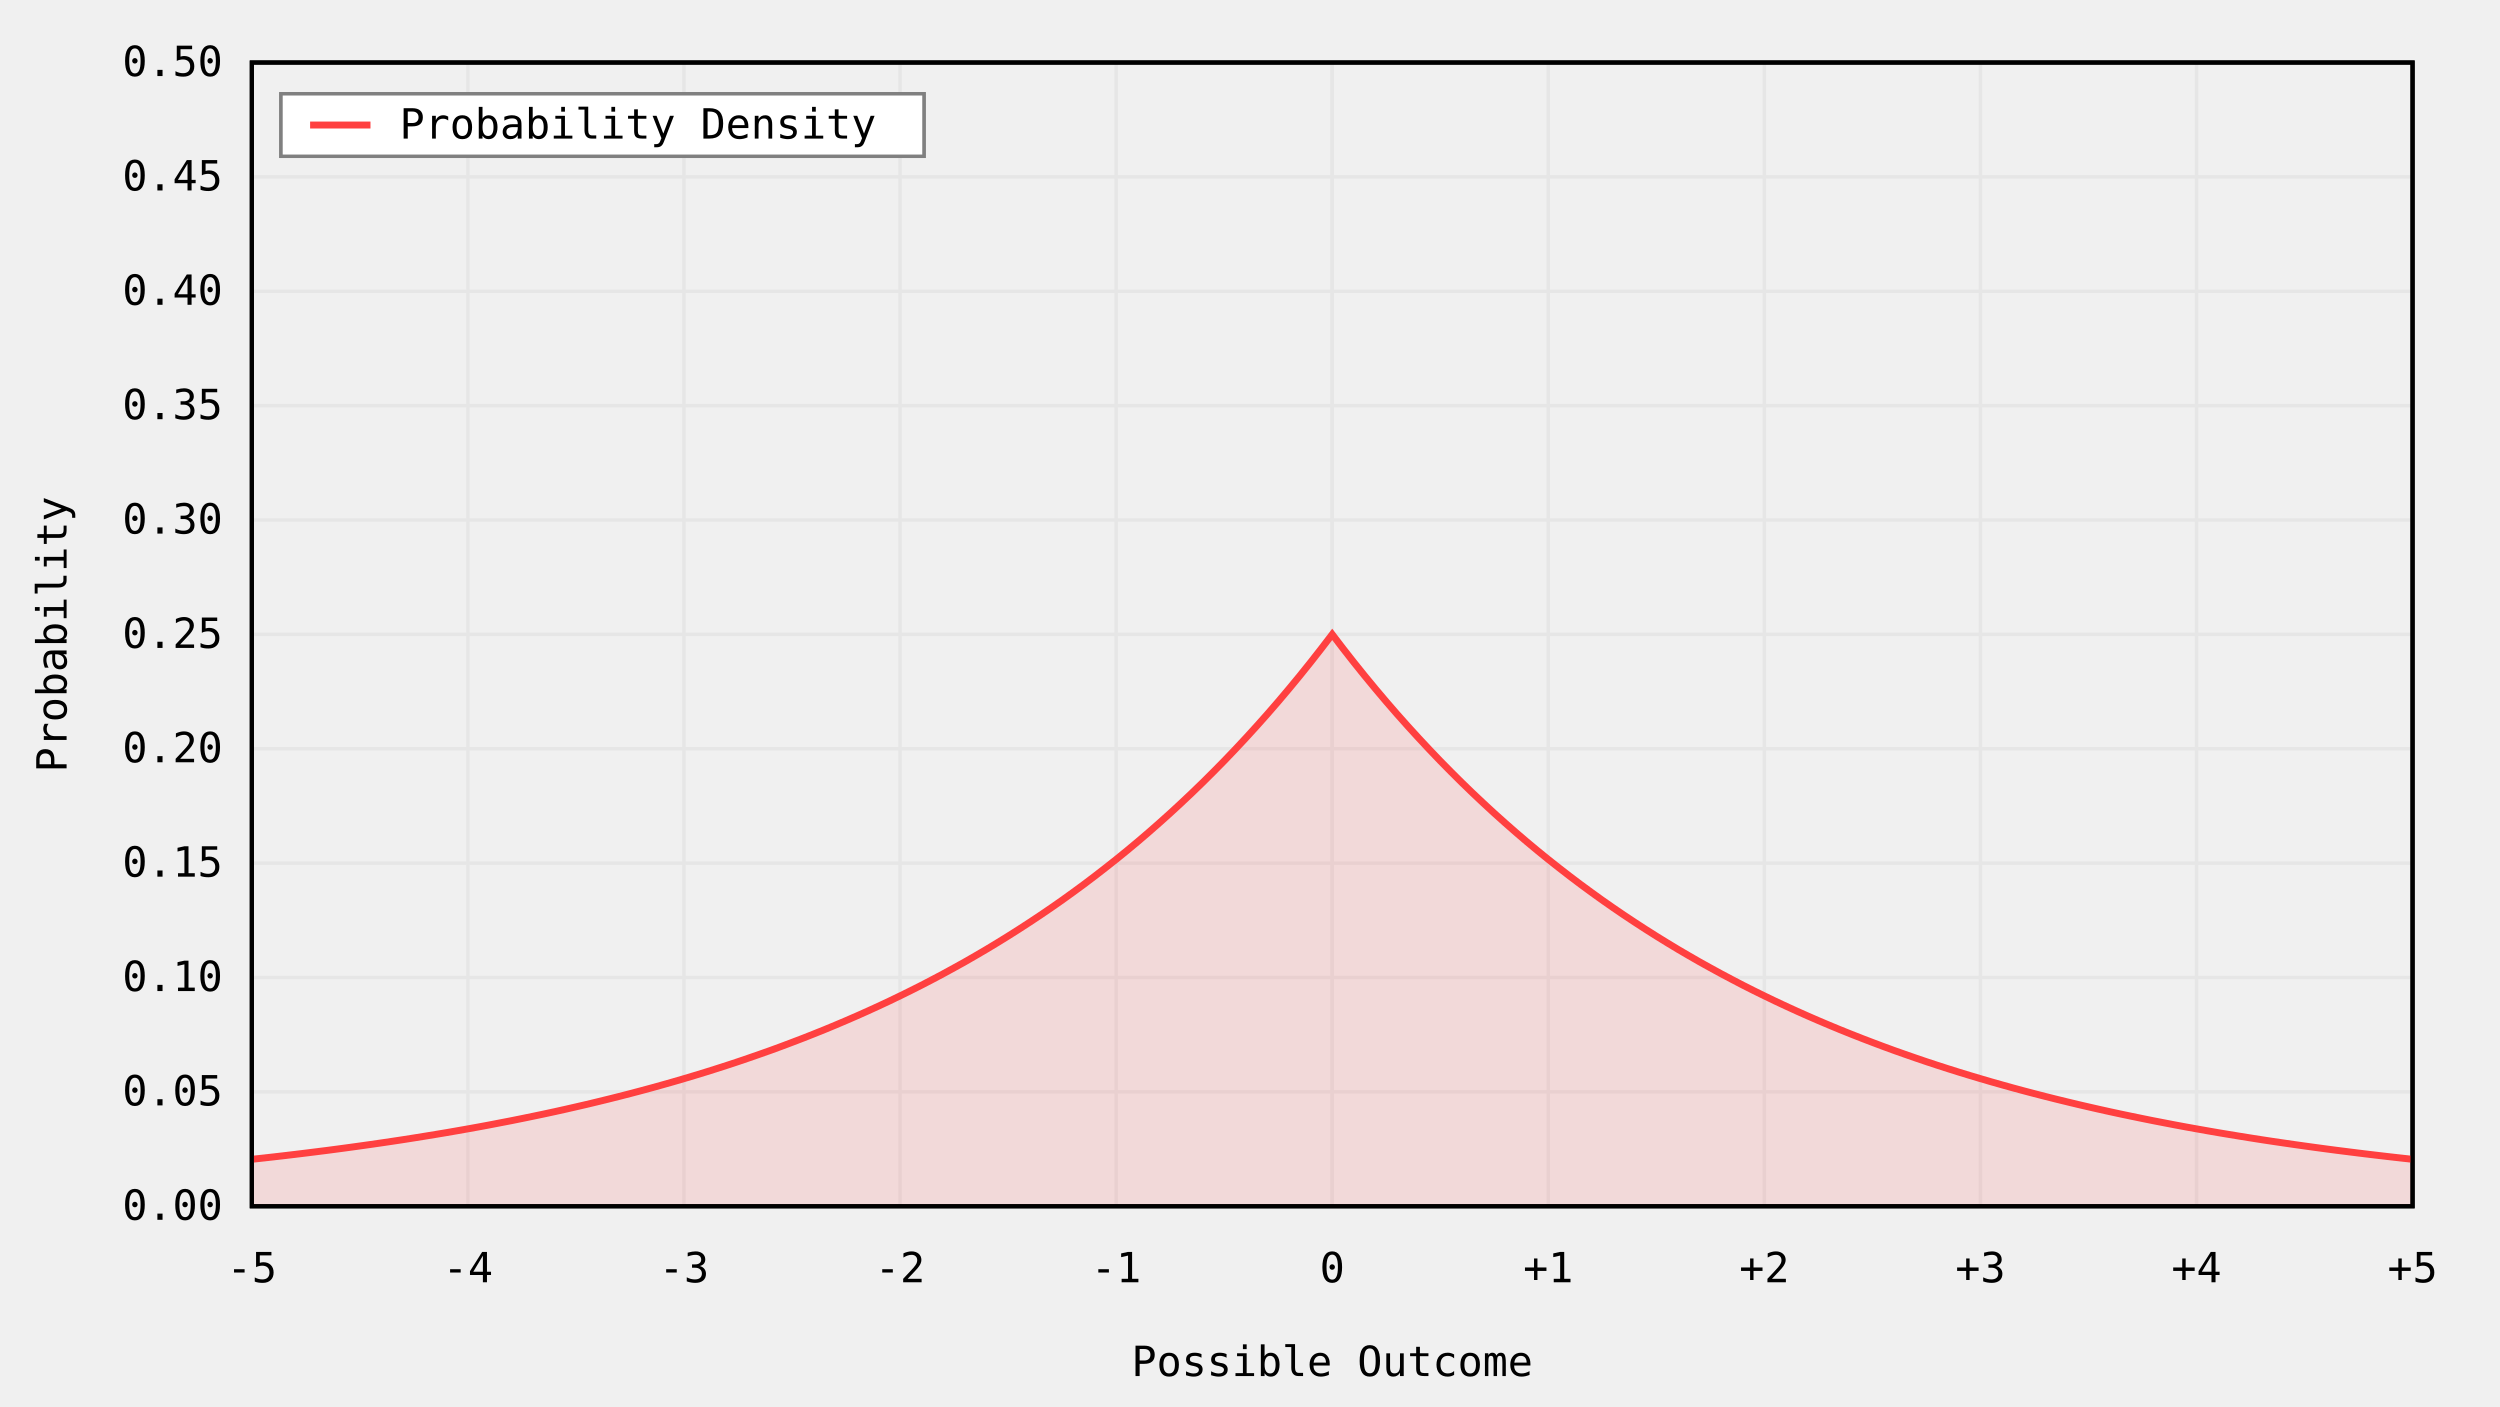
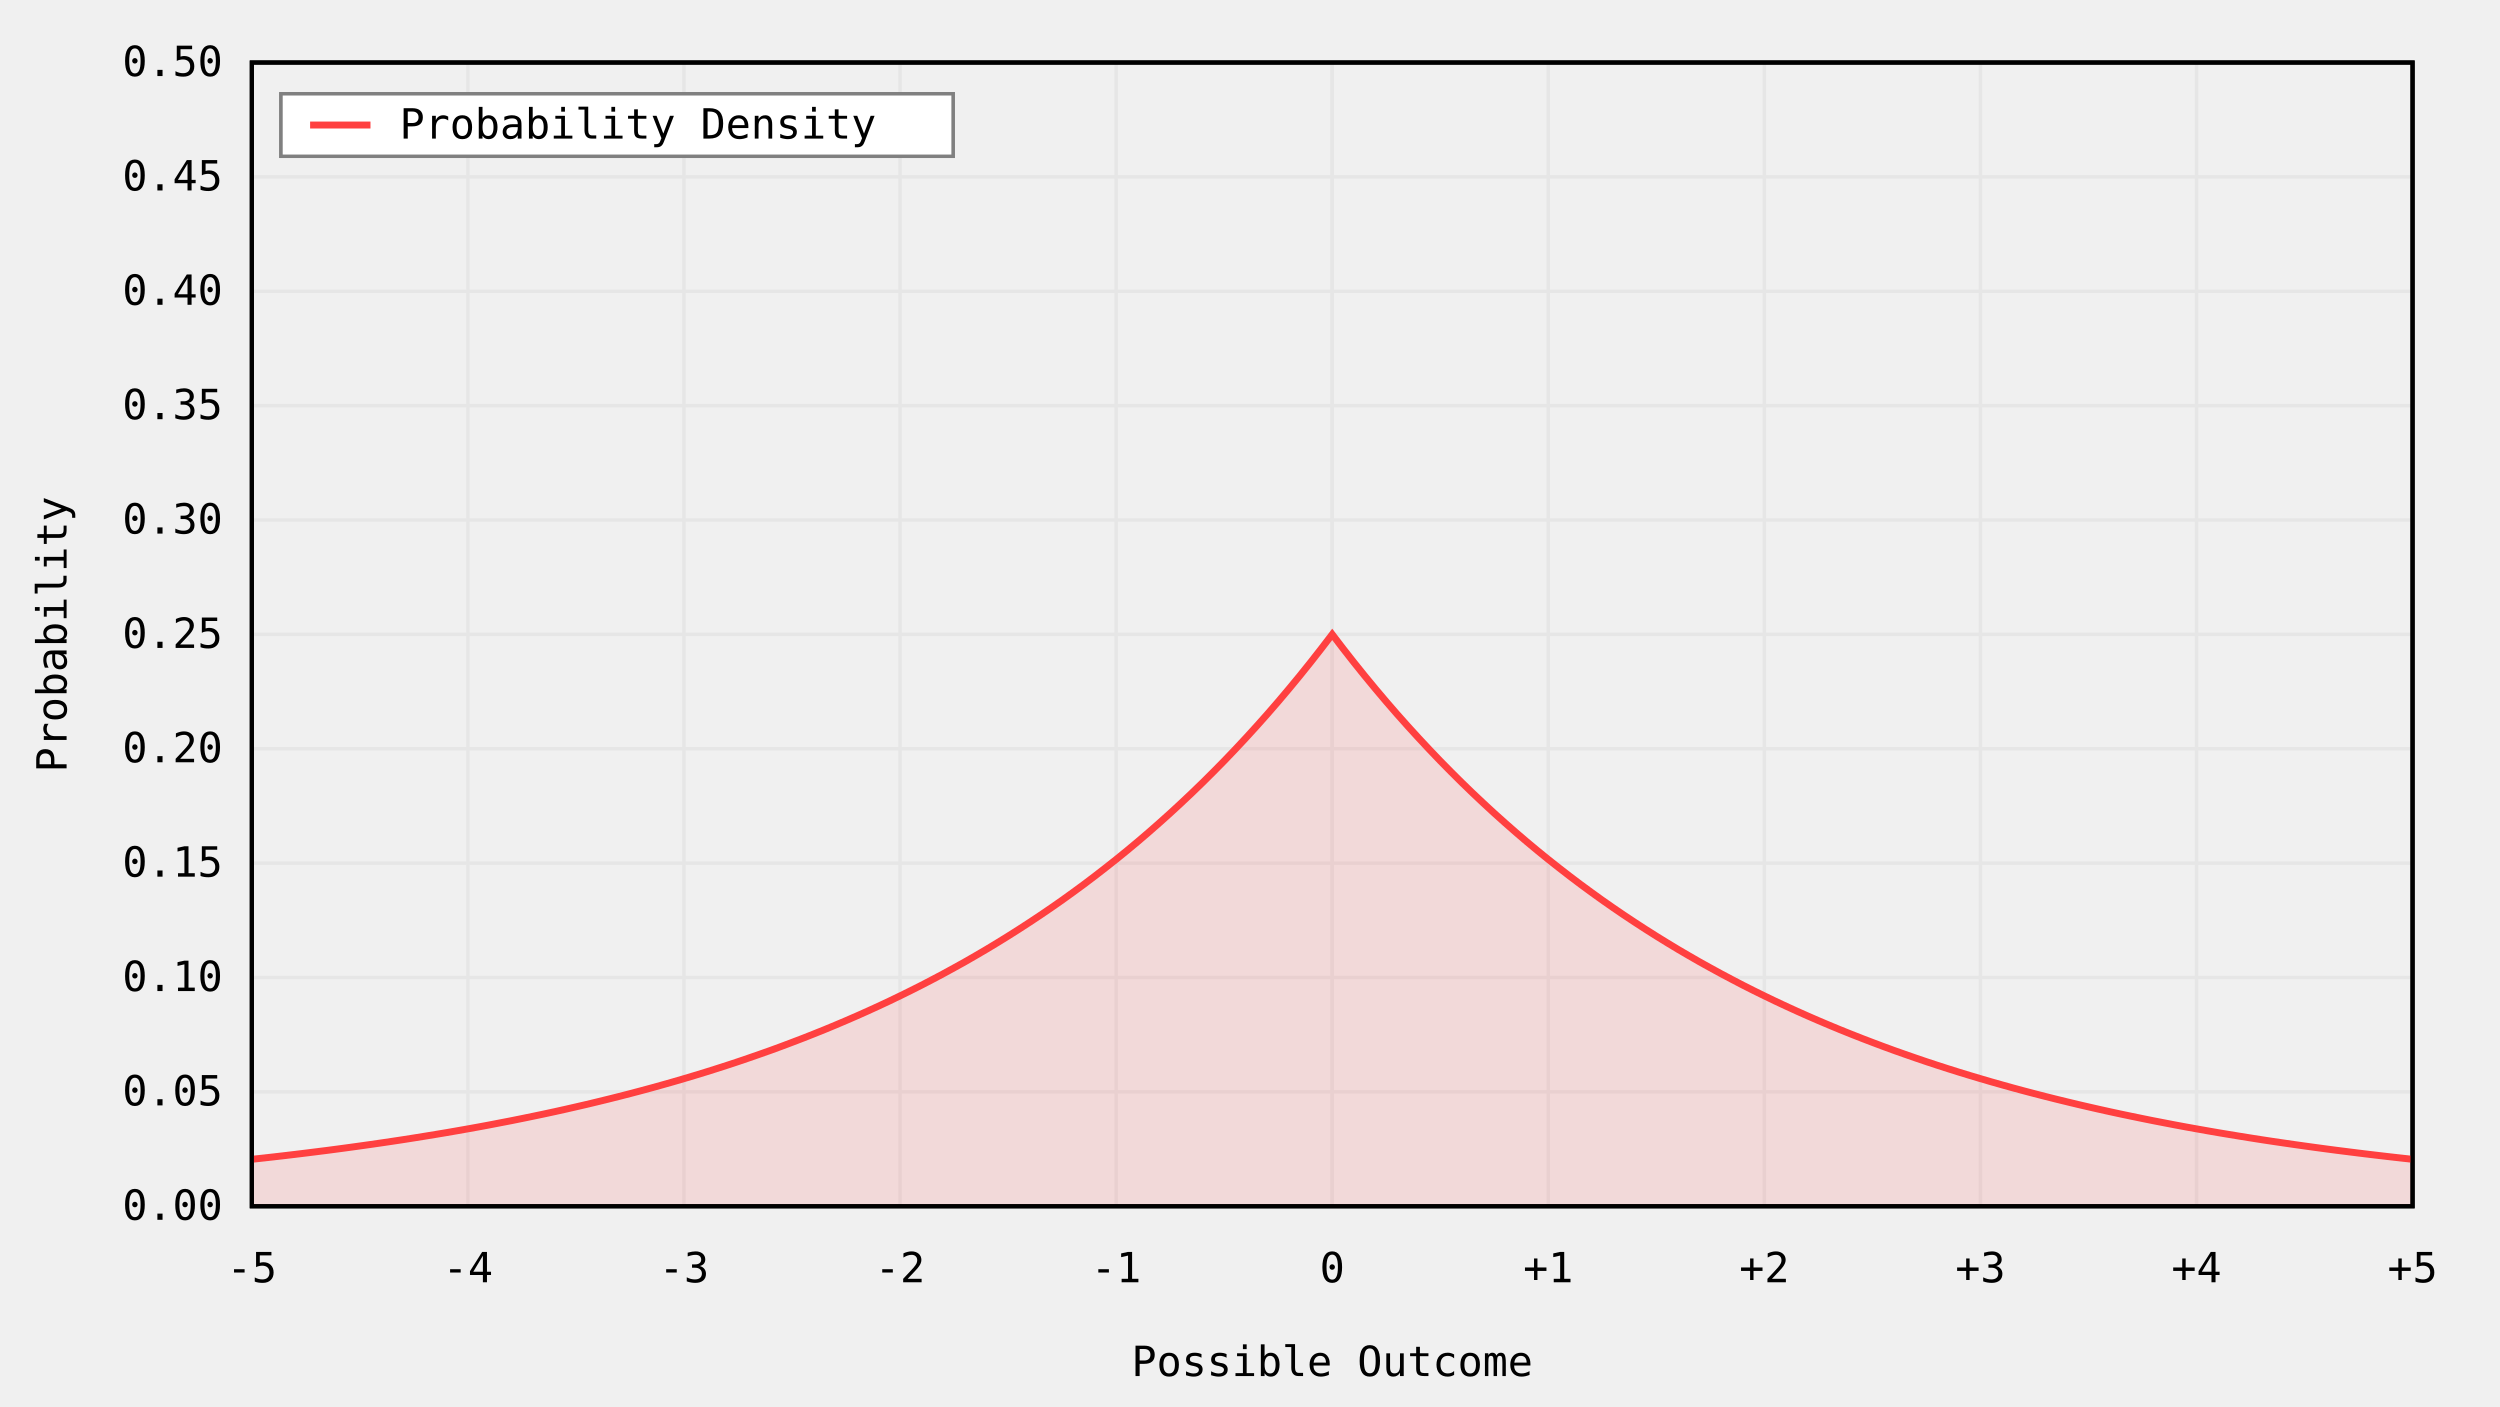
<svg xmlns="http://www.w3.org/2000/svg" xmlns:xlink="http://www.w3.org/1999/xlink" width="720" height="405" viewBox="0 0 720 405">
  <g id="gnuplot_canvas">
    <rect x="0" y="0" width="720" height="405" fill="none" />
    <defs>
      <circle id="gpDot" r="0.5" stroke-width="0.5" stroke="currentColor" />
      <path id="gpPt0" stroke-width="0.222" stroke="currentColor" d="M-1,0 h2 M0,-1 v2" />
      <path id="gpPt1" stroke-width="0.222" stroke="currentColor" d="M-1,-1 L1,1 M1,-1 L-1,1" />
      <path id="gpPt2" stroke-width="0.222" stroke="currentColor" d="M-1,0 L1,0 M0,-1 L0,1 M-1,-1 L1,1 M-1,1 L1,-1" />
      <rect id="gpPt3" stroke-width="0.222" stroke="currentColor" x="-1" y="-1" width="2" height="2" />
      <rect id="gpPt4" stroke-width="0.222" stroke="currentColor" fill="currentColor" x="-1" y="-1" width="2" height="2" />
      <circle id="gpPt5" stroke-width="0.222" stroke="currentColor" cx="0" cy="0" r="1" />
      <use xlink:href="#gpPt5" id="gpPt6" fill="currentColor" stroke="none" />
      <path id="gpPt7" stroke-width="0.222" stroke="currentColor" d="M0,-1.33 L-1.33,0.67 L1.33,0.67 z" />
      <use xlink:href="#gpPt7" id="gpPt8" fill="currentColor" stroke="none" />
      <use xlink:href="#gpPt7" id="gpPt9" stroke="currentColor" transform="rotate(180)" />
      <use xlink:href="#gpPt9" id="gpPt10" fill="currentColor" stroke="none" />
      <use xlink:href="#gpPt3" id="gpPt11" stroke="currentColor" transform="rotate(45)" />
      <use xlink:href="#gpPt11" id="gpPt12" fill="currentColor" stroke="none" />
      <path id="gpPt13" stroke-width="0.222" stroke="currentColor" d="M0,1.330 L1.265,0.411 L0.782,-1.067 L-0.782,-1.076 L-1.265,0.411 z" />
      <use xlink:href="#gpPt13" id="gpPt14" fill="currentColor" stroke="none" />
      <filter id="textbox" filterUnits="objectBoundingBox" x="0" y="0" height="1" width="1">
        <feFlood flood-color="white" flood-opacity="1" result="bgnd" />
        <feComposite in="SourceGraphic" in2="bgnd" operator="atop" />
      </filter>
      <filter id="greybox" filterUnits="objectBoundingBox" x="0" y="0" height="1" width="1">
        <feFlood flood-color="lightgrey" flood-opacity="1" result="grey" />
        <feComposite in="SourceGraphic" in2="grey" operator="atop" />
      </filter>
    </defs>
    <g fill="none" color="white" stroke="currentColor" stroke-width="1.00" stroke-linecap="butt" stroke-linejoin="miter">
</g>
    <g fill="none" color="white" stroke="currentColor" stroke-width="1.20" stroke-linecap="butt" stroke-linejoin="miter">
</g>
    <g fill="none" color="black" stroke="currentColor" stroke-width="1.20" stroke-linecap="butt" stroke-linejoin="miter">
</g>
    <g fill="none" color="black" stroke="black" stroke-width="1.00" stroke-linecap="butt" stroke-linejoin="miter">
</g>
    <g fill="none" color="black" stroke="currentColor" stroke-width="1.00" stroke-linecap="butt" stroke-linejoin="miter">
      <path stroke="rgb(230, 230, 230)" class="gridline" d="M72.53,347.40 L694.82,347.40  " />
    </g>
    <g fill="none" color="black" stroke="rgb(230, 230, 230)" stroke-width="1.20" stroke-linecap="butt" stroke-linejoin="miter">
</g>
    <g fill="none" color="black" stroke="currentColor" stroke-width="1.20" stroke-linecap="butt" stroke-linejoin="miter">
      <path stroke="black" d="M72.53,347.40 M694.82,347.40  " />
      <g transform="translate(64.14,351.30)" stroke="none" fill="black" font-family="monospace" font-size="12.00" text-anchor="end">
        <text>
          <tspan font-family="monospace">0.00</tspan>
        </text>
      </g>
    </g>
    <g fill="none" color="black" stroke="currentColor" stroke-width="1.20" stroke-linecap="butt" stroke-linejoin="miter">
</g>
    <g fill="none" color="black" stroke="black" stroke-width="1.00" stroke-linecap="butt" stroke-linejoin="miter">
</g>
    <g fill="none" color="black" stroke="currentColor" stroke-width="1.00" stroke-linecap="butt" stroke-linejoin="miter">
      <path stroke="rgb(230, 230, 230)" class="gridline" d="M72.53,314.46 L694.82,314.46  " />
    </g>
    <g fill="none" color="black" stroke="rgb(230, 230, 230)" stroke-width="1.20" stroke-linecap="butt" stroke-linejoin="miter">
</g>
    <g fill="none" color="black" stroke="currentColor" stroke-width="1.20" stroke-linecap="butt" stroke-linejoin="miter">
      <path stroke="black" d="M72.53,314.46 M694.82,314.46  " />
      <g transform="translate(64.14,318.36)" stroke="none" fill="black" font-family="monospace" font-size="12.00" text-anchor="end">
        <text>
          <tspan font-family="monospace">0.05</tspan>
        </text>
      </g>
    </g>
    <g fill="none" color="black" stroke="currentColor" stroke-width="1.20" stroke-linecap="butt" stroke-linejoin="miter">
</g>
    <g fill="none" color="black" stroke="black" stroke-width="1.00" stroke-linecap="butt" stroke-linejoin="miter">
</g>
    <g fill="none" color="black" stroke="currentColor" stroke-width="1.00" stroke-linecap="butt" stroke-linejoin="miter">
      <path stroke="rgb(230, 230, 230)" class="gridline" d="M72.53,281.52 L694.82,281.52  " />
    </g>
    <g fill="none" color="black" stroke="rgb(230, 230, 230)" stroke-width="1.20" stroke-linecap="butt" stroke-linejoin="miter">
</g>
    <g fill="none" color="black" stroke="currentColor" stroke-width="1.20" stroke-linecap="butt" stroke-linejoin="miter">
      <path stroke="black" d="M72.53,281.52 M694.82,281.52  " />
      <g transform="translate(64.14,285.42)" stroke="none" fill="black" font-family="monospace" font-size="12.00" text-anchor="end">
        <text>
          <tspan font-family="monospace">0.10</tspan>
        </text>
      </g>
    </g>
    <g fill="none" color="black" stroke="currentColor" stroke-width="1.20" stroke-linecap="butt" stroke-linejoin="miter">
</g>
    <g fill="none" color="black" stroke="black" stroke-width="1.00" stroke-linecap="butt" stroke-linejoin="miter">
</g>
    <g fill="none" color="black" stroke="currentColor" stroke-width="1.00" stroke-linecap="butt" stroke-linejoin="miter">
      <path stroke="rgb(230, 230, 230)" class="gridline" d="M72.53,248.58 L694.82,248.58  " />
    </g>
    <g fill="none" color="black" stroke="rgb(230, 230, 230)" stroke-width="1.20" stroke-linecap="butt" stroke-linejoin="miter">
</g>
    <g fill="none" color="black" stroke="currentColor" stroke-width="1.20" stroke-linecap="butt" stroke-linejoin="miter">
      <path stroke="black" d="M72.53,248.58 M694.82,248.58  " />
      <g transform="translate(64.14,252.48)" stroke="none" fill="black" font-family="monospace" font-size="12.00" text-anchor="end">
        <text>
          <tspan font-family="monospace">0.15</tspan>
        </text>
      </g>
    </g>
    <g fill="none" color="black" stroke="currentColor" stroke-width="1.20" stroke-linecap="butt" stroke-linejoin="miter">
</g>
    <g fill="none" color="black" stroke="black" stroke-width="1.00" stroke-linecap="butt" stroke-linejoin="miter">
</g>
    <g fill="none" color="black" stroke="currentColor" stroke-width="1.00" stroke-linecap="butt" stroke-linejoin="miter">
      <path stroke="rgb(230, 230, 230)" class="gridline" d="M72.53,215.64 L694.82,215.64  " />
    </g>
    <g fill="none" color="black" stroke="rgb(230, 230, 230)" stroke-width="1.20" stroke-linecap="butt" stroke-linejoin="miter">
</g>
    <g fill="none" color="black" stroke="currentColor" stroke-width="1.20" stroke-linecap="butt" stroke-linejoin="miter">
      <path stroke="black" d="M72.53,215.64 M694.82,215.64  " />
      <g transform="translate(64.14,219.54)" stroke="none" fill="black" font-family="monospace" font-size="12.00" text-anchor="end">
        <text>
          <tspan font-family="monospace">0.20</tspan>
        </text>
      </g>
    </g>
    <g fill="none" color="black" stroke="currentColor" stroke-width="1.20" stroke-linecap="butt" stroke-linejoin="miter">
</g>
    <g fill="none" color="black" stroke="black" stroke-width="1.00" stroke-linecap="butt" stroke-linejoin="miter">
</g>
    <g fill="none" color="black" stroke="currentColor" stroke-width="1.00" stroke-linecap="butt" stroke-linejoin="miter">
      <path stroke="rgb(230, 230, 230)" class="gridline" d="M72.53,182.70 L694.82,182.70  " />
    </g>
    <g fill="none" color="black" stroke="rgb(230, 230, 230)" stroke-width="1.20" stroke-linecap="butt" stroke-linejoin="miter">
</g>
    <g fill="none" color="black" stroke="currentColor" stroke-width="1.20" stroke-linecap="butt" stroke-linejoin="miter">
      <path stroke="black" d="M72.53,182.70 M694.82,182.70  " />
      <g transform="translate(64.14,186.60)" stroke="none" fill="black" font-family="monospace" font-size="12.00" text-anchor="end">
        <text>
          <tspan font-family="monospace">0.25</tspan>
        </text>
      </g>
    </g>
    <g fill="none" color="black" stroke="currentColor" stroke-width="1.20" stroke-linecap="butt" stroke-linejoin="miter">
</g>
    <g fill="none" color="black" stroke="black" stroke-width="1.00" stroke-linecap="butt" stroke-linejoin="miter">
</g>
    <g fill="none" color="black" stroke="currentColor" stroke-width="1.00" stroke-linecap="butt" stroke-linejoin="miter">
      <path stroke="rgb(230, 230, 230)" class="gridline" d="M72.53,149.77 L694.82,149.77  " />
    </g>
    <g fill="none" color="black" stroke="rgb(230, 230, 230)" stroke-width="1.20" stroke-linecap="butt" stroke-linejoin="miter">
</g>
    <g fill="none" color="black" stroke="currentColor" stroke-width="1.20" stroke-linecap="butt" stroke-linejoin="miter">
      <path stroke="black" d="M72.53,149.77 M694.82,149.77  " />
      <g transform="translate(64.14,153.67)" stroke="none" fill="black" font-family="monospace" font-size="12.00" text-anchor="end">
        <text>
          <tspan font-family="monospace">0.30</tspan>
        </text>
      </g>
    </g>
    <g fill="none" color="black" stroke="currentColor" stroke-width="1.20" stroke-linecap="butt" stroke-linejoin="miter">
</g>
    <g fill="none" color="black" stroke="black" stroke-width="1.00" stroke-linecap="butt" stroke-linejoin="miter">
</g>
    <g fill="none" color="black" stroke="currentColor" stroke-width="1.00" stroke-linecap="butt" stroke-linejoin="miter">
      <path stroke="rgb(230, 230, 230)" class="gridline" d="M72.53,116.83 L694.82,116.83  " />
    </g>
    <g fill="none" color="black" stroke="rgb(230, 230, 230)" stroke-width="1.20" stroke-linecap="butt" stroke-linejoin="miter">
</g>
    <g fill="none" color="black" stroke="currentColor" stroke-width="1.20" stroke-linecap="butt" stroke-linejoin="miter">
      <path stroke="black" d="M72.53,116.83 M694.82,116.83  " />
      <g transform="translate(64.14,120.73)" stroke="none" fill="black" font-family="monospace" font-size="12.00" text-anchor="end">
        <text>
          <tspan font-family="monospace">0.35</tspan>
        </text>
      </g>
    </g>
    <g fill="none" color="black" stroke="currentColor" stroke-width="1.20" stroke-linecap="butt" stroke-linejoin="miter">
</g>
    <g fill="none" color="black" stroke="black" stroke-width="1.00" stroke-linecap="butt" stroke-linejoin="miter">
</g>
    <g fill="none" color="black" stroke="currentColor" stroke-width="1.00" stroke-linecap="butt" stroke-linejoin="miter">
      <path stroke="rgb(230, 230, 230)" class="gridline" d="M72.53,83.89 L694.82,83.89  " />
    </g>
    <g fill="none" color="black" stroke="rgb(230, 230, 230)" stroke-width="1.20" stroke-linecap="butt" stroke-linejoin="miter">
</g>
    <g fill="none" color="black" stroke="currentColor" stroke-width="1.20" stroke-linecap="butt" stroke-linejoin="miter">
      <path stroke="black" d="M72.53,83.89 M694.82,83.89  " />
      <g transform="translate(64.14,87.79)" stroke="none" fill="black" font-family="monospace" font-size="12.00" text-anchor="end">
        <text>
          <tspan font-family="monospace">0.40</tspan>
        </text>
      </g>
    </g>
    <g fill="none" color="black" stroke="currentColor" stroke-width="1.20" stroke-linecap="butt" stroke-linejoin="miter">
</g>
    <g fill="none" color="black" stroke="black" stroke-width="1.00" stroke-linecap="butt" stroke-linejoin="miter">
</g>
    <g fill="none" color="black" stroke="currentColor" stroke-width="1.00" stroke-linecap="butt" stroke-linejoin="miter">
      <path stroke="rgb(230, 230, 230)" class="gridline" d="M72.53,50.95 L694.82,50.95  " />
    </g>
    <g fill="none" color="black" stroke="rgb(230, 230, 230)" stroke-width="1.20" stroke-linecap="butt" stroke-linejoin="miter">
</g>
    <g fill="none" color="black" stroke="currentColor" stroke-width="1.20" stroke-linecap="butt" stroke-linejoin="miter">
      <path stroke="black" d="M72.53,50.95 M694.82,50.95  " />
      <g transform="translate(64.14,54.85)" stroke="none" fill="black" font-family="monospace" font-size="12.00" text-anchor="end">
        <text>
          <tspan font-family="monospace">0.45</tspan>
        </text>
      </g>
    </g>
    <g fill="none" color="black" stroke="currentColor" stroke-width="1.20" stroke-linecap="butt" stroke-linejoin="miter">
</g>
    <g fill="none" color="black" stroke="black" stroke-width="1.00" stroke-linecap="butt" stroke-linejoin="miter">
</g>
    <g fill="none" color="black" stroke="currentColor" stroke-width="1.00" stroke-linecap="butt" stroke-linejoin="miter">
      <path stroke="rgb(230, 230, 230)" class="gridline" d="M72.53,18.01 L694.82,18.01  " />
    </g>
    <g fill="none" color="black" stroke="rgb(230, 230, 230)" stroke-width="1.20" stroke-linecap="butt" stroke-linejoin="miter">
</g>
    <g fill="none" color="black" stroke="currentColor" stroke-width="1.20" stroke-linecap="butt" stroke-linejoin="miter">
      <path stroke="black" d="M72.53,18.01 M694.82,18.01  " />
      <g transform="translate(64.14,21.91)" stroke="none" fill="black" font-family="monospace" font-size="12.00" text-anchor="end">
        <text>
          <tspan font-family="monospace">0.50</tspan>
        </text>
      </g>
    </g>
    <g fill="none" color="black" stroke="currentColor" stroke-width="1.20" stroke-linecap="butt" stroke-linejoin="miter">
</g>
    <g fill="none" color="black" stroke="black" stroke-width="1.00" stroke-linecap="butt" stroke-linejoin="miter">
</g>
    <g fill="none" color="black" stroke="currentColor" stroke-width="1.00" stroke-linecap="butt" stroke-linejoin="miter">
      <path stroke="rgb(230, 230, 230)" class="gridline" d="M383.68,347.40 L383.68,18.01  " />
    </g>
    <g fill="none" color="black" stroke="rgb(230, 230, 230)" stroke-width="1.20" stroke-linecap="butt" stroke-linejoin="miter">
</g>
    <g fill="none" color="black" stroke="currentColor" stroke-width="1.20" stroke-linecap="butt" stroke-linejoin="miter">
      <path stroke="black" d="M383.68,347.40 M383.68,18.01  " />
      <g transform="translate(383.68,369.30)" stroke="none" fill="black" font-family="monospace" font-size="12.00" text-anchor="middle">
        <text>
          <tspan font-family="monospace">0</tspan>
        </text>
      </g>
    </g>
    <g fill="none" color="black" stroke="currentColor" stroke-width="1.20" stroke-linecap="butt" stroke-linejoin="miter">
</g>
    <g fill="none" color="black" stroke="black" stroke-width="1.00" stroke-linecap="butt" stroke-linejoin="miter">
</g>
    <g fill="none" color="black" stroke="currentColor" stroke-width="1.00" stroke-linecap="butt" stroke-linejoin="miter">
      <path stroke="rgb(230, 230, 230)" class="gridline" d="M72.53,347.40 L72.53,18.01  " />
    </g>
    <g fill="none" color="black" stroke="rgb(230, 230, 230)" stroke-width="1.20" stroke-linecap="butt" stroke-linejoin="miter">
</g>
    <g fill="none" color="black" stroke="currentColor" stroke-width="1.20" stroke-linecap="butt" stroke-linejoin="miter">
      <path stroke="black" d="M72.53,347.40 M72.53,18.01  " />
      <g transform="translate(72.53,369.30)" stroke="none" fill="black" font-family="monospace" font-size="12.00" text-anchor="middle">
        <text>
          <tspan font-family="monospace">-5</tspan>
        </text>
      </g>
    </g>
    <g fill="none" color="black" stroke="currentColor" stroke-width="1.20" stroke-linecap="butt" stroke-linejoin="miter">
</g>
    <g fill="none" color="black" stroke="black" stroke-width="1.00" stroke-linecap="butt" stroke-linejoin="miter">
</g>
    <g fill="none" color="black" stroke="currentColor" stroke-width="1.00" stroke-linecap="butt" stroke-linejoin="miter">
      <path stroke="rgb(230, 230, 230)" class="gridline" d="M134.76,347.40 L134.76,45.01 M134.76,27.01 L134.76,18.01  " />
    </g>
    <g fill="none" color="black" stroke="rgb(230, 230, 230)" stroke-width="1.20" stroke-linecap="butt" stroke-linejoin="miter">
</g>
    <g fill="none" color="black" stroke="currentColor" stroke-width="1.20" stroke-linecap="butt" stroke-linejoin="miter">
      <path stroke="black" d="M134.76,347.40 M134.76,18.01  " />
      <g transform="translate(134.76,369.30)" stroke="none" fill="black" font-family="monospace" font-size="12.00" text-anchor="middle">
        <text>
          <tspan font-family="monospace">-4</tspan>
        </text>
      </g>
    </g>
    <g fill="none" color="black" stroke="currentColor" stroke-width="1.20" stroke-linecap="butt" stroke-linejoin="miter">
</g>
    <g fill="none" color="black" stroke="black" stroke-width="1.00" stroke-linecap="butt" stroke-linejoin="miter">
</g>
    <g fill="none" color="black" stroke="currentColor" stroke-width="1.00" stroke-linecap="butt" stroke-linejoin="miter">
      <path stroke="rgb(230, 230, 230)" class="gridline" d="M196.99,347.40 L196.99,45.01 M196.99,27.01 L196.99,18.01  " />
    </g>
    <g fill="none" color="black" stroke="rgb(230, 230, 230)" stroke-width="1.20" stroke-linecap="butt" stroke-linejoin="miter">
</g>
    <g fill="none" color="black" stroke="currentColor" stroke-width="1.20" stroke-linecap="butt" stroke-linejoin="miter">
      <path stroke="black" d="M196.99,347.40 M196.99,18.01  " />
      <g transform="translate(196.99,369.30)" stroke="none" fill="black" font-family="monospace" font-size="12.00" text-anchor="middle">
        <text>
          <tspan font-family="monospace">-3</tspan>
        </text>
      </g>
    </g>
    <g fill="none" color="black" stroke="currentColor" stroke-width="1.20" stroke-linecap="butt" stroke-linejoin="miter">
</g>
    <g fill="none" color="black" stroke="black" stroke-width="1.00" stroke-linecap="butt" stroke-linejoin="miter">
</g>
    <g fill="none" color="black" stroke="currentColor" stroke-width="1.00" stroke-linecap="butt" stroke-linejoin="miter">
      <path stroke="rgb(230, 230, 230)" class="gridline" d="M259.22,347.40 L259.22,45.01 M259.22,27.01 L259.22,18.01  " />
    </g>
    <g fill="none" color="black" stroke="rgb(230, 230, 230)" stroke-width="1.20" stroke-linecap="butt" stroke-linejoin="miter">
</g>
    <g fill="none" color="black" stroke="currentColor" stroke-width="1.20" stroke-linecap="butt" stroke-linejoin="miter">
      <path stroke="black" d="M259.22,347.40 M259.22,18.01  " />
      <g transform="translate(259.22,369.30)" stroke="none" fill="black" font-family="monospace" font-size="12.00" text-anchor="middle">
        <text>
          <tspan font-family="monospace">-2</tspan>
        </text>
      </g>
    </g>
    <g fill="none" color="black" stroke="currentColor" stroke-width="1.20" stroke-linecap="butt" stroke-linejoin="miter">
</g>
    <g fill="none" color="black" stroke="black" stroke-width="1.00" stroke-linecap="butt" stroke-linejoin="miter">
</g>
    <g fill="none" color="black" stroke="currentColor" stroke-width="1.00" stroke-linecap="butt" stroke-linejoin="miter">
      <path stroke="rgb(230, 230, 230)" class="gridline" d="M321.45,347.40 L321.45,18.01  " />
    </g>
    <g fill="none" color="black" stroke="rgb(230, 230, 230)" stroke-width="1.20" stroke-linecap="butt" stroke-linejoin="miter">
</g>
    <g fill="none" color="black" stroke="currentColor" stroke-width="1.20" stroke-linecap="butt" stroke-linejoin="miter">
      <path stroke="black" d="M321.45,347.40 M321.45,18.01  " />
      <g transform="translate(321.45,369.30)" stroke="none" fill="black" font-family="monospace" font-size="12.00" text-anchor="middle">
        <text>
          <tspan font-family="monospace">-1</tspan>
        </text>
      </g>
    </g>
    <g fill="none" color="black" stroke="currentColor" stroke-width="1.20" stroke-linecap="butt" stroke-linejoin="miter">
</g>
    <g fill="none" color="black" stroke="black" stroke-width="1.00" stroke-linecap="butt" stroke-linejoin="miter">
</g>
    <g fill="none" color="black" stroke="currentColor" stroke-width="1.00" stroke-linecap="butt" stroke-linejoin="miter">
      <path stroke="rgb(230, 230, 230)" class="gridline" d="M383.68,347.40 L383.68,18.01  " />
    </g>
    <g fill="none" color="black" stroke="rgb(230, 230, 230)" stroke-width="1.20" stroke-linecap="butt" stroke-linejoin="miter">
</g>
    <g fill="none" color="black" stroke="currentColor" stroke-width="1.20" stroke-linecap="butt" stroke-linejoin="miter">
      <path stroke="black" d="M383.68,347.40 M383.68,18.01  " />
    </g>
    <g fill="none" color="black" stroke="black" stroke-width="1.00" stroke-linecap="butt" stroke-linejoin="miter">
</g>
    <g fill="none" color="black" stroke="currentColor" stroke-width="1.00" stroke-linecap="butt" stroke-linejoin="miter">
      <path stroke="rgb(230, 230, 230)" class="gridline" d="M445.90,347.40 L445.90,18.01  " />
    </g>
    <g fill="none" color="black" stroke="rgb(230, 230, 230)" stroke-width="1.20" stroke-linecap="butt" stroke-linejoin="miter">
</g>
    <g fill="none" color="black" stroke="currentColor" stroke-width="1.20" stroke-linecap="butt" stroke-linejoin="miter">
      <path stroke="black" d="M445.90,347.40 M445.90,18.01  " />
      <g transform="translate(445.90,369.30)" stroke="none" fill="black" font-family="monospace" font-size="12.00" text-anchor="middle">
        <text>
          <tspan font-family="monospace">+1</tspan>
        </text>
      </g>
    </g>
    <g fill="none" color="black" stroke="currentColor" stroke-width="1.20" stroke-linecap="butt" stroke-linejoin="miter">
</g>
    <g fill="none" color="black" stroke="black" stroke-width="1.00" stroke-linecap="butt" stroke-linejoin="miter">
</g>
    <g fill="none" color="black" stroke="currentColor" stroke-width="1.00" stroke-linecap="butt" stroke-linejoin="miter">
      <path stroke="rgb(230, 230, 230)" class="gridline" d="M508.13,347.40 L508.13,18.01  " />
    </g>
    <g fill="none" color="black" stroke="rgb(230, 230, 230)" stroke-width="1.20" stroke-linecap="butt" stroke-linejoin="miter">
</g>
    <g fill="none" color="black" stroke="currentColor" stroke-width="1.20" stroke-linecap="butt" stroke-linejoin="miter">
      <path stroke="black" d="M508.13,347.40 M508.13,18.01  " />
      <g transform="translate(508.13,369.30)" stroke="none" fill="black" font-family="monospace" font-size="12.00" text-anchor="middle">
        <text>
          <tspan font-family="monospace">+2</tspan>
        </text>
      </g>
    </g>
    <g fill="none" color="black" stroke="currentColor" stroke-width="1.20" stroke-linecap="butt" stroke-linejoin="miter">
</g>
    <g fill="none" color="black" stroke="black" stroke-width="1.00" stroke-linecap="butt" stroke-linejoin="miter">
</g>
    <g fill="none" color="black" stroke="currentColor" stroke-width="1.00" stroke-linecap="butt" stroke-linejoin="miter">
      <path stroke="rgb(230, 230, 230)" class="gridline" d="M570.36,347.40 L570.36,18.01  " />
    </g>
    <g fill="none" color="black" stroke="rgb(230, 230, 230)" stroke-width="1.20" stroke-linecap="butt" stroke-linejoin="miter">
</g>
    <g fill="none" color="black" stroke="currentColor" stroke-width="1.20" stroke-linecap="butt" stroke-linejoin="miter">
      <path stroke="black" d="M570.36,347.40 M570.36,18.01  " />
      <g transform="translate(570.36,369.30)" stroke="none" fill="black" font-family="monospace" font-size="12.00" text-anchor="middle">
        <text>
          <tspan font-family="monospace">+3</tspan>
        </text>
      </g>
    </g>
    <g fill="none" color="black" stroke="currentColor" stroke-width="1.20" stroke-linecap="butt" stroke-linejoin="miter">
</g>
    <g fill="none" color="black" stroke="black" stroke-width="1.00" stroke-linecap="butt" stroke-linejoin="miter">
</g>
    <g fill="none" color="black" stroke="currentColor" stroke-width="1.00" stroke-linecap="butt" stroke-linejoin="miter">
      <path stroke="rgb(230, 230, 230)" class="gridline" d="M632.59,347.40 L632.59,18.01  " />
    </g>
    <g fill="none" color="black" stroke="rgb(230, 230, 230)" stroke-width="1.20" stroke-linecap="butt" stroke-linejoin="miter">
</g>
    <g fill="none" color="black" stroke="currentColor" stroke-width="1.20" stroke-linecap="butt" stroke-linejoin="miter">
      <path stroke="black" d="M632.59,347.40 M632.59,18.01  " />
      <g transform="translate(632.59,369.30)" stroke="none" fill="black" font-family="monospace" font-size="12.00" text-anchor="middle">
        <text>
          <tspan font-family="monospace">+4</tspan>
        </text>
      </g>
    </g>
    <g fill="none" color="black" stroke="currentColor" stroke-width="1.20" stroke-linecap="butt" stroke-linejoin="miter">
</g>
    <g fill="none" color="black" stroke="black" stroke-width="1.00" stroke-linecap="butt" stroke-linejoin="miter">
</g>
    <g fill="none" color="black" stroke="currentColor" stroke-width="1.00" stroke-linecap="butt" stroke-linejoin="miter">
      <path stroke="rgb(230, 230, 230)" class="gridline" d="M694.82,347.40 L694.82,18.01  " />
    </g>
    <g fill="none" color="black" stroke="rgb(230, 230, 230)" stroke-width="1.20" stroke-linecap="butt" stroke-linejoin="miter">
</g>
    <g fill="none" color="black" stroke="currentColor" stroke-width="1.20" stroke-linecap="butt" stroke-linejoin="miter">
      <path stroke="black" d="M694.82,347.40 M694.82,18.01  " />
      <g transform="translate(694.82,369.30)" stroke="none" fill="black" font-family="monospace" font-size="12.00" text-anchor="middle">
        <text>
          <tspan font-family="monospace">+5</tspan>
        </text>
      </g>
    </g>
    <g fill="none" color="black" stroke="currentColor" stroke-width="1.20" stroke-linecap="butt" stroke-linejoin="miter">
</g>
    <g fill="none" color="black" stroke="currentColor" stroke-width="1.20" stroke-linecap="butt" stroke-linejoin="miter">
      <path stroke="black" d="M72.53,18.01 L72.53,347.40 L694.82,347.40 L694.82,18.01 L72.53,18.01 Z  " />
    </g>
    <g fill="none" color="black" stroke="currentColor" stroke-width="1.20" stroke-linecap="butt" stroke-linejoin="miter">
      <g transform="translate(19.18,182.71) rotate(270)" stroke="none" fill="black" font-family="monospace" font-size="12.00" text-anchor="middle">
        <text>
          <tspan font-family="monospace">Probability</tspan>
        </text>
      </g>
    </g>
    <g fill="none" color="black" stroke="currentColor" stroke-width="1.20" stroke-linecap="butt" stroke-linejoin="miter">
      <g transform="translate(383.67,396.30)" stroke="none" fill="black" font-family="monospace" font-size="12.00" text-anchor="middle">
        <text>
          <tspan font-family="monospace">Possible Outcome</tspan>
        </text>
      </g>
    </g>
    <g fill="none" color="black" stroke="currentColor" stroke-width="1.20" stroke-linecap="butt" stroke-linejoin="miter">
</g>
    <g fill="none" color="black" stroke="currentColor" stroke-width="1.00" stroke-linecap="butt" stroke-linejoin="miter">
</g>
    <g fill="none" color="black" stroke="currentColor" stroke-width="1.00" stroke-linecap="butt" stroke-linejoin="miter">
-       <path stroke="rgb(128, 128, 128)" d="M80.92,45.01 L80.92,27.01 L266.11,27.01 L266.11,45.01 L80.92,45.01 Z  " />
+       <path stroke="rgb(128, 128, 128)" d="M80.92,45.01 L80.92,27.01 L274.50,27.01 L274.50,45.01 L80.92,45.01 Z  " />
    </g>
    <g id="gnuplot_plot_1">
      <g fill="none" color="white" stroke="rgb(128, 128, 128)" stroke-width="2.00" stroke-linecap="butt" stroke-linejoin="miter">
</g>
      <g fill="none" color="black" stroke="currentColor" stroke-width="2.00" stroke-linecap="butt" stroke-linejoin="miter">
        <path stroke="rgb(255,  64,  64)" d="M72.53,333.88 L75.64,333.54 L78.75,333.19 L81.86,332.83 L84.98,332.46 L88.09,332.08 L91.20,331.69 L94.31,331.30   L97.42,330.89 L100.53,330.47 L103.64,330.04 L106.76,329.60 L109.87,329.15 L112.98,328.69 L116.09,328.22 L119.20,327.73   L122.31,327.23 L125.42,326.72 L128.54,326.20 L131.65,325.66 L134.76,325.11 L137.87,324.55 L140.98,323.97 L144.09,323.37   L147.20,322.77 L150.32,322.14 L153.43,321.50 L156.54,320.85 L159.65,320.18 L162.76,319.49 L165.87,318.78 L168.98,318.06   L172.10,317.31 L175.21,316.55 L178.32,315.77 L181.43,314.97 L184.54,314.15 L187.65,313.31 L190.77,312.44 L193.88,311.56   L196.99,310.65 L200.10,309.72 L203.21,308.77 L206.32,307.79 L209.43,306.79 L212.55,305.76 L215.66,304.70 L218.77,303.62   L221.88,302.52 L224.99,301.38 L228.10,300.21 L231.21,299.02 L234.33,297.79 L237.44,296.54 L240.55,295.25 L243.66,293.93   L246.77,292.58 L249.88,291.19 L252.99,289.77 L256.11,288.31 L259.22,286.81 L262.33,285.28 L265.44,283.71 L268.55,282.09   L271.66,280.44 L274.77,278.74 L277.89,277.01 L281.00,275.22 L284.11,273.40 L287.22,271.52 L290.33,269.60 L293.44,267.63   L296.55,265.61 L299.67,263.54 L302.78,261.42 L305.89,259.25 L309.00,257.01 L312.11,254.73 L315.22,252.38 L318.33,249.97   L321.45,247.51 L324.56,244.98 L327.67,242.39 L330.78,239.73 L333.89,237.00 L337.00,234.21 L340.11,231.34 L343.23,228.40   L346.34,225.39 L349.45,222.30 L352.56,219.14 L355.67,215.89 L358.78,212.56 L361.89,209.15 L365.01,205.65 L368.12,202.06   L371.23,198.38 L374.34,194.61 L377.45,190.74 L380.56,186.77 L383.68,182.70 L386.79,186.77 L389.90,190.74 L393.01,194.61   L396.12,198.38 L399.23,202.06 L402.34,205.65 L405.46,209.15 L408.57,212.56 L411.68,215.89 L414.79,219.14 L417.90,222.30   L421.01,225.39 L424.12,228.40 L427.24,231.34 L430.35,234.21 L433.46,237.00 L436.57,239.73 L439.68,242.39 L442.79,244.98   L445.90,247.51 L449.02,249.97 L452.13,252.38 L455.24,254.73 L458.35,257.01 L461.46,259.25 L464.57,261.42 L467.68,263.54   L470.80,265.61 L473.91,267.63 L477.02,269.60 L480.13,271.52 L483.24,273.40 L486.35,275.22 L489.46,277.01 L492.58,278.74   L495.69,280.44 L498.80,282.09 L501.91,283.71 L505.02,285.28 L508.13,286.81 L511.24,288.31 L514.36,289.77 L517.47,291.19   L520.58,292.58 L523.69,293.93 L526.80,295.25 L529.91,296.54 L533.02,297.79 L536.14,299.02 L539.25,300.21 L542.36,301.38   L545.47,302.52 L548.58,303.62 L551.69,304.70 L554.80,305.76 L557.92,306.79 L561.03,307.79 L564.14,308.77 L567.25,309.72   L570.36,310.65 L573.47,311.56 L576.58,312.44 L579.70,313.31 L582.81,314.15 L585.92,314.97 L589.03,315.77 L592.14,316.55   L595.25,317.31 L598.37,318.06 L601.48,318.78 L604.59,319.49 L607.70,320.18 L610.81,320.85 L613.92,321.50 L617.03,322.14   L620.15,322.77 L623.26,323.37 L626.37,323.97 L629.48,324.55 L632.59,325.11 L635.70,325.66 L638.81,326.20 L641.93,326.72   L645.04,327.23 L648.15,327.73 L651.26,328.22 L654.37,328.69 L657.48,329.15 L660.59,329.60 L663.71,330.04 L666.82,330.47   L669.93,330.89 L673.04,331.30 L676.15,331.69 L679.26,332.08 L682.37,332.46 L685.49,332.83 L688.60,333.19 L691.71,333.54   L694.82,333.88  " />
      </g>
    </g>
    <g id="gnuplot_plot_2">
      <g fill="none" color="black" stroke="currentColor" stroke-width="2.00" stroke-linecap="butt" stroke-linejoin="miter">
        <g stroke="none" shape-rendering="crispEdges">
          <polygon fill="rgb(255,  64,  64)" fill-opacity="0.13" points="72.53,333.88 75.64,333.54 78.75,333.19 81.86,332.83 84.98,332.46 88.09,332.08 91.20,331.69 94.31,331.30 97.42,330.89 100.53,330.47 103.64,330.04 106.76,329.60 109.87,329.15 112.98,328.69 116.09,328.22 119.20,327.73 122.31,327.23 125.42,326.72 128.54,326.20 131.65,325.66 134.76,325.11 137.87,324.55 140.98,323.97 144.09,323.37 147.20,322.77 150.32,322.14 153.43,321.50 156.54,320.85 159.65,320.18 162.76,319.49 165.87,318.78 168.98,318.06 172.10,317.31 175.21,316.55 178.32,315.77 181.43,314.97 184.54,314.15 187.65,313.31 190.77,312.44 193.88,311.56 196.99,310.65 200.10,309.72 203.21,308.77 206.32,307.79 209.43,306.79 212.55,305.76 215.66,304.70 218.77,303.62 221.88,302.52 224.99,301.38 228.10,300.21 231.21,299.02 234.33,297.79 237.44,296.54 240.55,295.25 243.66,293.93 246.77,292.58 249.88,291.19 252.99,289.77 256.11,288.31 259.22,286.81 262.33,285.28 265.44,283.71 268.55,282.09 271.66,280.44 274.77,278.74 277.89,277.01 281.00,275.22 284.11,273.40 287.22,271.52 290.33,269.60 293.44,267.63 296.55,265.61 299.67,263.54 302.78,261.42 305.89,259.25 309.00,257.01 312.11,254.73 315.22,252.38 318.33,249.97 321.45,247.51 324.56,244.98 327.67,242.39 330.78,239.73 333.89,237.00 337.00,234.21 340.11,231.34 343.23,228.40 346.34,225.39 349.45,222.30 352.56,219.14 355.67,215.89 358.78,212.56 361.89,209.15 365.01,205.65 368.12,202.06 371.23,198.38 374.34,194.61 377.45,190.74 380.56,186.77 383.68,182.70 386.79,186.77 389.90,190.74 393.01,194.61 396.12,198.38 399.23,202.06 402.34,205.65 405.46,209.15 408.57,212.56 411.68,215.89 414.79,219.14 417.90,222.30 421.01,225.39 424.12,228.40 427.24,231.34 430.35,234.21 433.46,237.00 436.57,239.73 439.68,242.39 442.79,244.98 445.90,247.51 449.02,249.97 452.13,252.38 455.24,254.73 458.35,257.01 461.46,259.25 464.57,261.42 467.68,263.54 470.80,265.61 473.91,267.63 477.02,269.60 480.13,271.52 483.24,273.40 486.35,275.22 489.46,277.01 492.58,278.74 495.69,280.44 498.80,282.09 501.91,283.71 505.02,285.28 508.13,286.81 511.24,288.31 514.36,289.77 517.47,291.19 520.58,292.58 523.69,293.93 526.80,295.25 529.91,296.54 533.02,297.79 536.14,299.02 539.25,300.21 542.36,301.38 545.47,302.52 548.58,303.62 551.69,304.70 554.80,305.76 557.92,306.79 561.03,307.79 564.14,308.77 567.25,309.72 570.36,310.65 573.47,311.56 576.58,312.44 579.70,313.31 582.81,314.15 585.92,314.97 589.03,315.77 592.14,316.55 595.25,317.31 598.37,318.06 601.48,318.78 604.59,319.49 607.70,320.18 610.81,320.85 613.92,321.50 617.03,322.14 620.15,322.77 623.26,323.37 626.37,323.97 629.48,324.55 632.59,325.11 635.70,325.66 638.81,326.20 641.93,326.72 645.04,327.23 648.15,327.73 651.26,328.22 654.37,328.69 657.48,329.15 660.59,329.60 663.71,330.04 666.82,330.47 669.93,330.89 673.04,331.30 676.15,331.69 679.26,332.08 682.37,332.46 685.49,332.83 688.60,333.19 691.71,333.54 694.82,333.88 694.82,347.40 691.71,347.40 688.60,347.40 685.49,347.40 682.37,347.40 679.26,347.40 676.15,347.40 673.04,347.40 669.93,347.40 666.82,347.40 663.71,347.40 660.59,347.40 657.48,347.40 654.37,347.40 651.26,347.40 648.15,347.40 645.04,347.40 641.93,347.40 638.81,347.40 635.70,347.40 632.59,347.40 629.48,347.40 626.37,347.40 623.26,347.40 620.15,347.40 617.03,347.40 613.92,347.40 610.81,347.40 607.70,347.40 604.59,347.40 601.48,347.40 598.37,347.40 595.25,347.40 592.14,347.40 589.03,347.40 585.92,347.40 582.81,347.40 579.70,347.40 576.58,347.40 573.47,347.40 570.36,347.40 567.25,347.40 564.14,347.40 561.03,347.40 557.92,347.40 554.80,347.40 551.69,347.40 548.58,347.40 545.47,347.40 542.36,347.40 539.25,347.40 536.14,347.40 533.02,347.40 529.91,347.40 526.80,347.40 523.69,347.40 520.58,347.40 517.47,347.40 514.36,347.40 511.24,347.40 508.13,347.40 505.02,347.40 501.91,347.40 498.80,347.40 495.69,347.40 492.58,347.40 489.46,347.40 486.35,347.40 483.24,347.40 480.13,347.40 477.02,347.40 473.91,347.40 470.80,347.40 467.68,347.40 464.57,347.40 461.46,347.40 458.35,347.40 455.24,347.40 452.13,347.40 449.02,347.40 445.90,347.40 442.79,347.40 439.68,347.40 436.57,347.40 433.46,347.40 430.35,347.40 427.24,347.40 424.12,347.40 421.01,347.40 417.90,347.40 414.79,347.40 411.68,347.40 408.57,347.40 405.46,347.40 402.34,347.40 399.23,347.40 396.12,347.40 393.01,347.40 389.90,347.40 386.79,347.40 383.68,347.40 380.56,347.40 377.45,347.40 374.34,347.40 371.23,347.40 368.12,347.40 365.01,347.40 361.89,347.40 358.78,347.40 355.67,347.40 352.56,347.40 349.45,347.40 346.34,347.40 343.23,347.40 340.11,347.40 337.00,347.40 333.89,347.40 330.78,347.40 327.67,347.40 324.56,347.40 321.45,347.40 318.33,347.40 315.22,347.40 312.11,347.40 309.00,347.40 305.89,347.40 302.78,347.40 299.67,347.40 296.55,347.40 293.44,347.40 290.33,347.40 287.22,347.40 284.11,347.40 281.00,347.40 277.89,347.40 274.77,347.40 271.66,347.40 268.55,347.40 265.44,347.40 262.33,347.40 259.22,347.40 256.11,347.40 252.99,347.40 249.88,347.40 246.77,347.40 243.66,347.40 240.55,347.40 237.44,347.40 234.33,347.40 231.21,347.40 228.10,347.40 224.99,347.40 221.88,347.40 218.77,347.40 215.66,347.40 212.55,347.40 209.43,347.40 206.32,347.40 203.21,347.40 200.10,347.40 196.99,347.40 193.88,347.40 190.77,347.40 187.65,347.40 184.54,347.40 181.43,347.40 178.32,347.40 175.21,347.40 172.10,347.40 168.98,347.40 165.87,347.40 162.76,347.40 159.65,347.40 156.54,347.40 153.43,347.40 150.32,347.40 147.20,347.40 144.09,347.40 140.98,347.40 137.87,347.40 134.76,347.40 131.65,347.40 128.54,347.40 125.42,347.40 122.31,347.40 119.20,347.40 116.09,347.40 112.98,347.40 109.87,347.40 106.76,347.40 103.64,347.40 100.53,347.40 97.42,347.40 94.31,347.40 91.20,347.40 88.09,347.40 84.98,347.40 81.86,347.40 78.75,347.40 75.64,347.40 72.53,347.40 " />
        </g>
      </g>
    </g>
    <g stroke="none" shape-rendering="crispEdges">
-       <polygon fill="white" points="80.92,45.01 266.11,45.01 266.11,27.01 80.92,27.01 " />
+       <polygon fill="white" points="80.92,45.01 274.50,45.01 274.50,27.01 80.92,27.01 " />
    </g>
    <g fill="none" color="white" stroke="white" stroke-width="1.00" stroke-linecap="butt" stroke-linejoin="miter">
</g>
    <g fill="none" color="black" stroke="currentColor" stroke-width="1.00" stroke-linecap="butt" stroke-linejoin="miter">
-       <path stroke="rgb(128, 128, 128)" d="M80.92,45.01 L80.92,27.01 L266.11,27.01 L266.11,45.01 L80.92,45.01 Z  " />
+       <path stroke="rgb(128, 128, 128)" d="M80.92,45.01 L80.92,27.01 L274.50,27.01 L274.50,45.01 L80.92,45.01 Z  " />
    </g>
    <g id="gnuplot_plot_1">
      <g fill="none" color="white" stroke="rgb(128, 128, 128)" stroke-width="2.00" stroke-linecap="butt" stroke-linejoin="miter">
</g>
      <g fill="none" color="black" stroke="currentColor" stroke-width="2.00" stroke-linecap="butt" stroke-linejoin="miter">
        <g transform="translate(115.09,39.91)" stroke="none" fill="black" font-family="monospace" font-size="12.00" text-anchor="start">
          <text>
            <tspan font-family="monospace">Probability Density</tspan>
          </text>
        </g>
      </g>
      <g fill="none" color="black" stroke="currentColor" stroke-width="2.00" stroke-linecap="butt" stroke-linejoin="miter">
        <path stroke="rgb(255,  64,  64)" d="M89.31,36.01 L106.70,36.01  " />
      </g>
    </g>
    <g id="gnuplot_plot_2">
      <g fill="none" color="black" stroke="currentColor" stroke-width="2.00" stroke-linecap="butt" stroke-linejoin="miter">
</g>
    </g>
    <g fill="none" color="black" stroke="currentColor" stroke-width="2.00" stroke-linecap="butt" stroke-linejoin="miter">
</g>
    <g fill="none" color="black" stroke="black" stroke-width="1.20" stroke-linecap="butt" stroke-linejoin="miter">
</g>
    <g fill="none" color="black" stroke="currentColor" stroke-width="1.20" stroke-linecap="butt" stroke-linejoin="miter">
      <path stroke="black" d="M72.53,18.01 L72.53,347.40 L694.82,347.40 L694.82,18.01 L72.53,18.01 Z  " />
    </g>
    <g fill="none" color="black" stroke="currentColor" stroke-width="1.20" stroke-linecap="butt" stroke-linejoin="miter">
</g>
  </g>
</svg>
